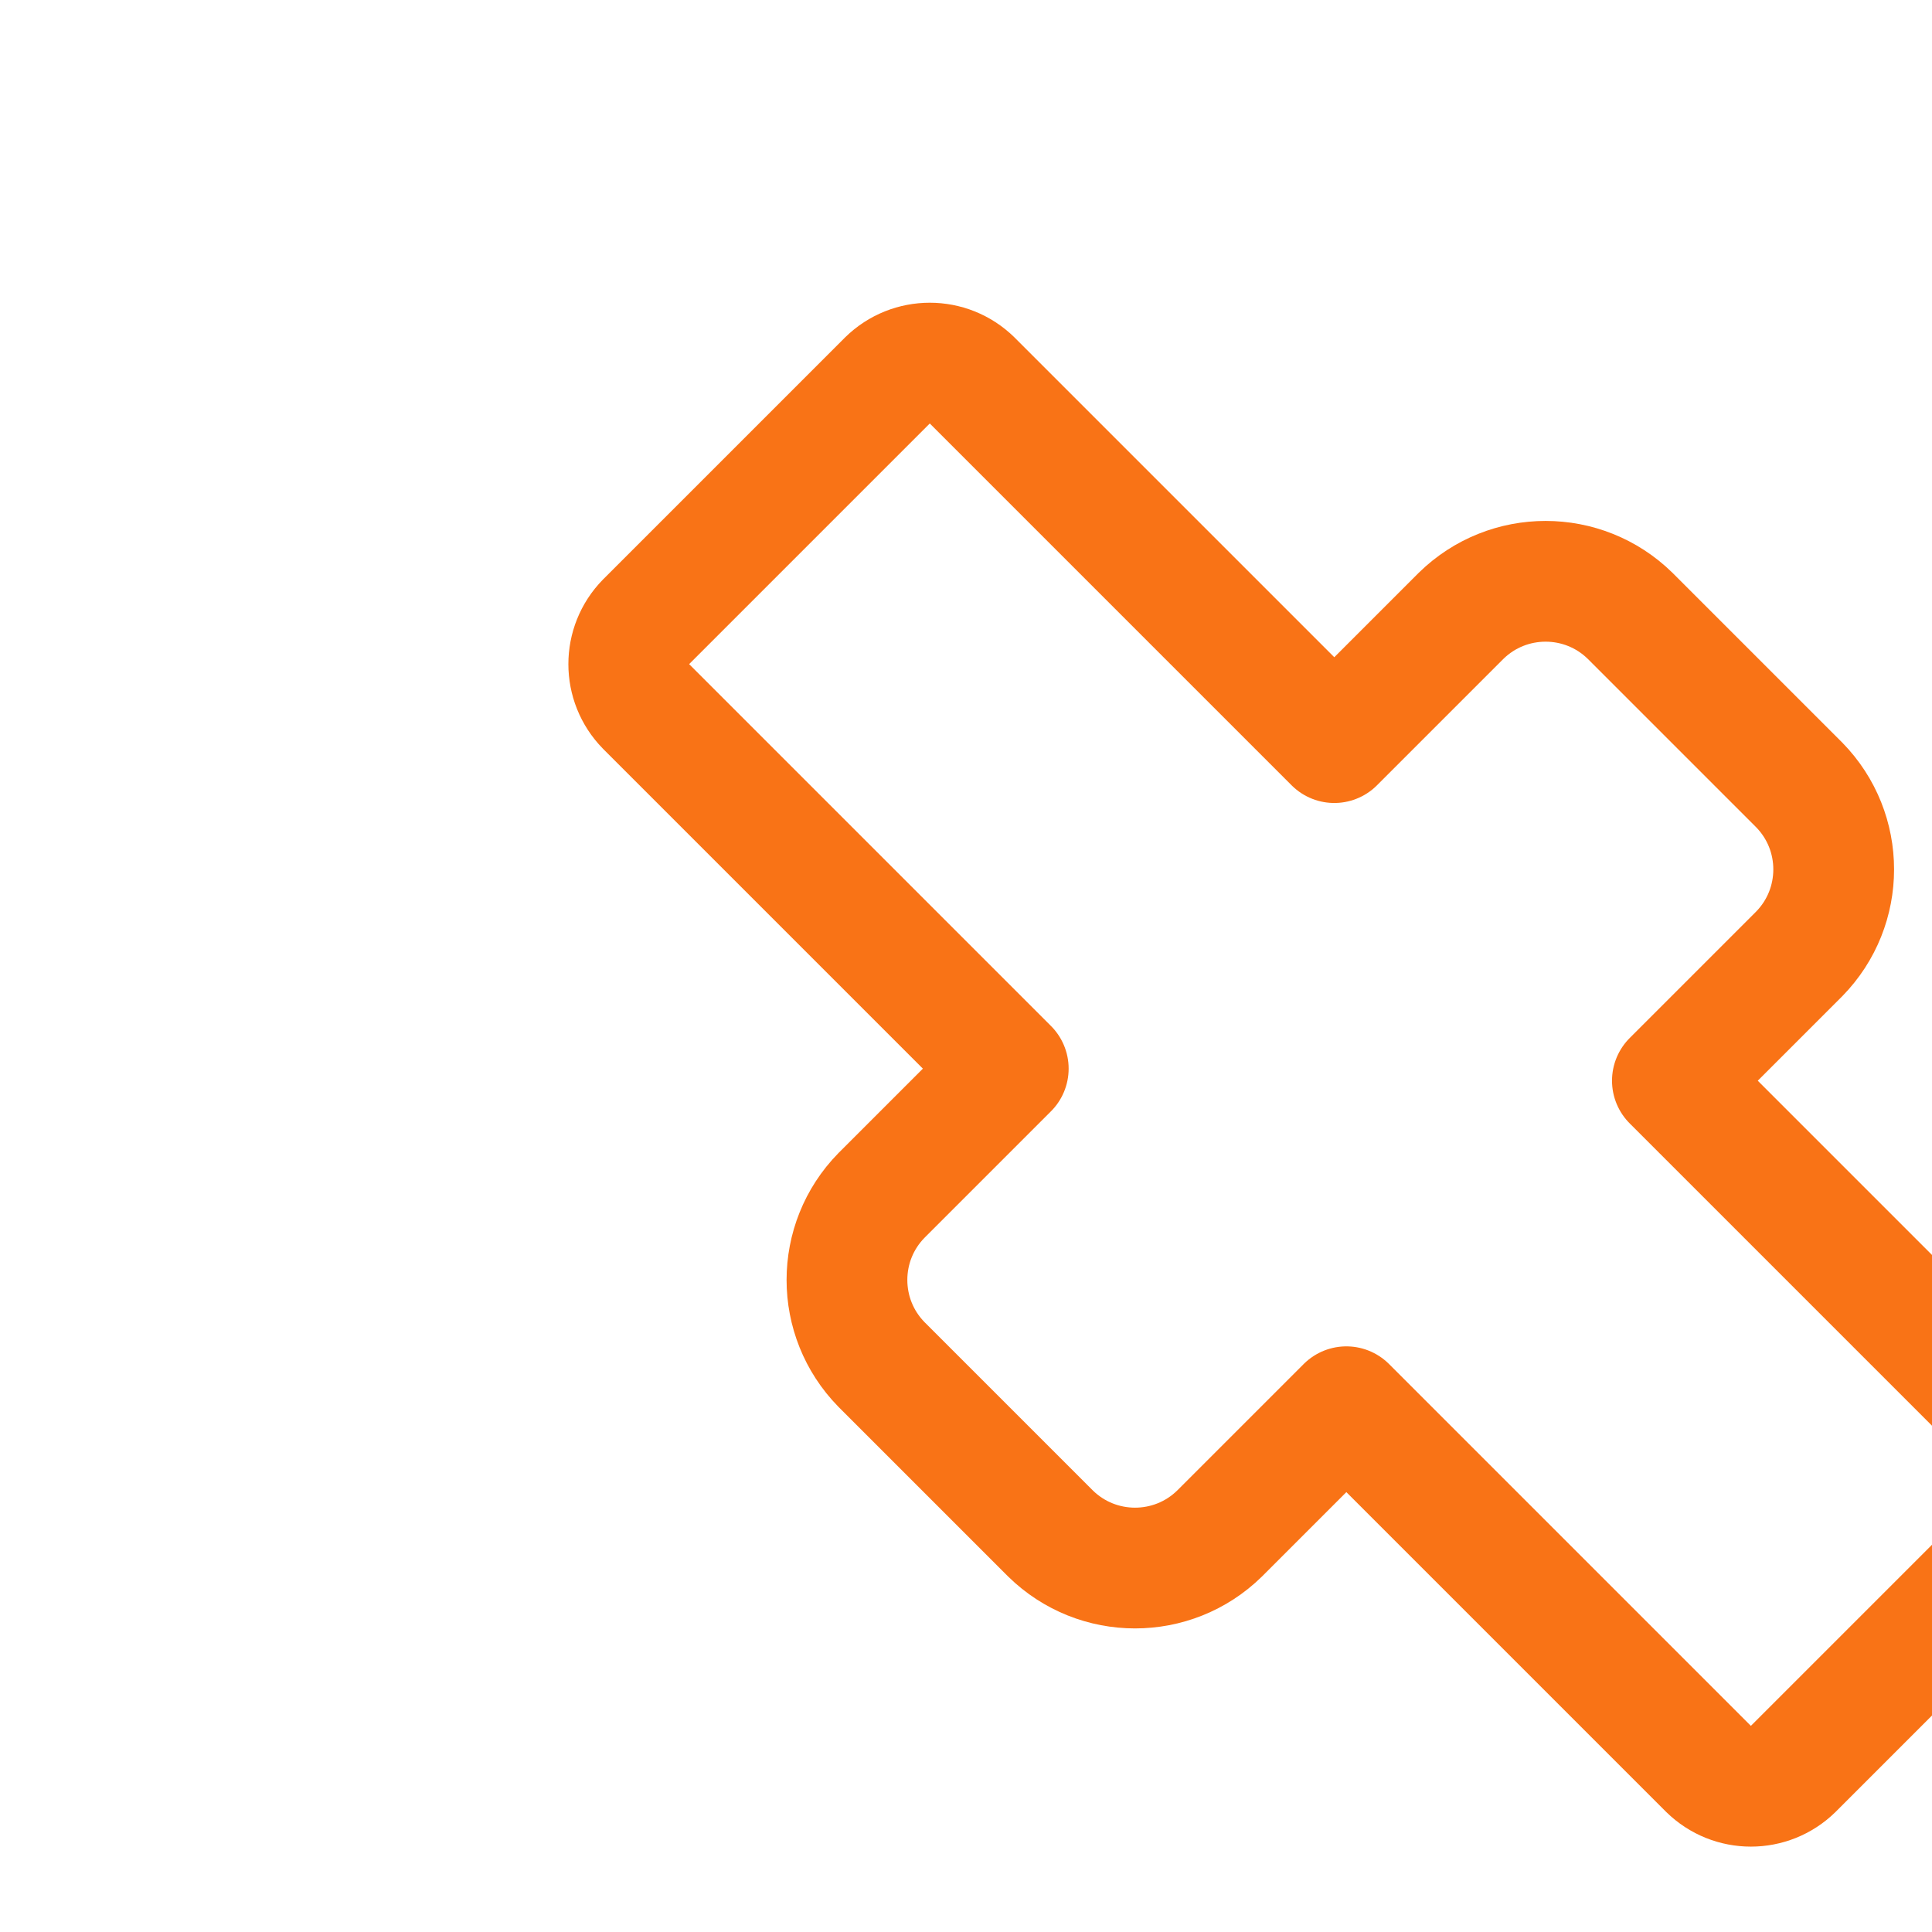
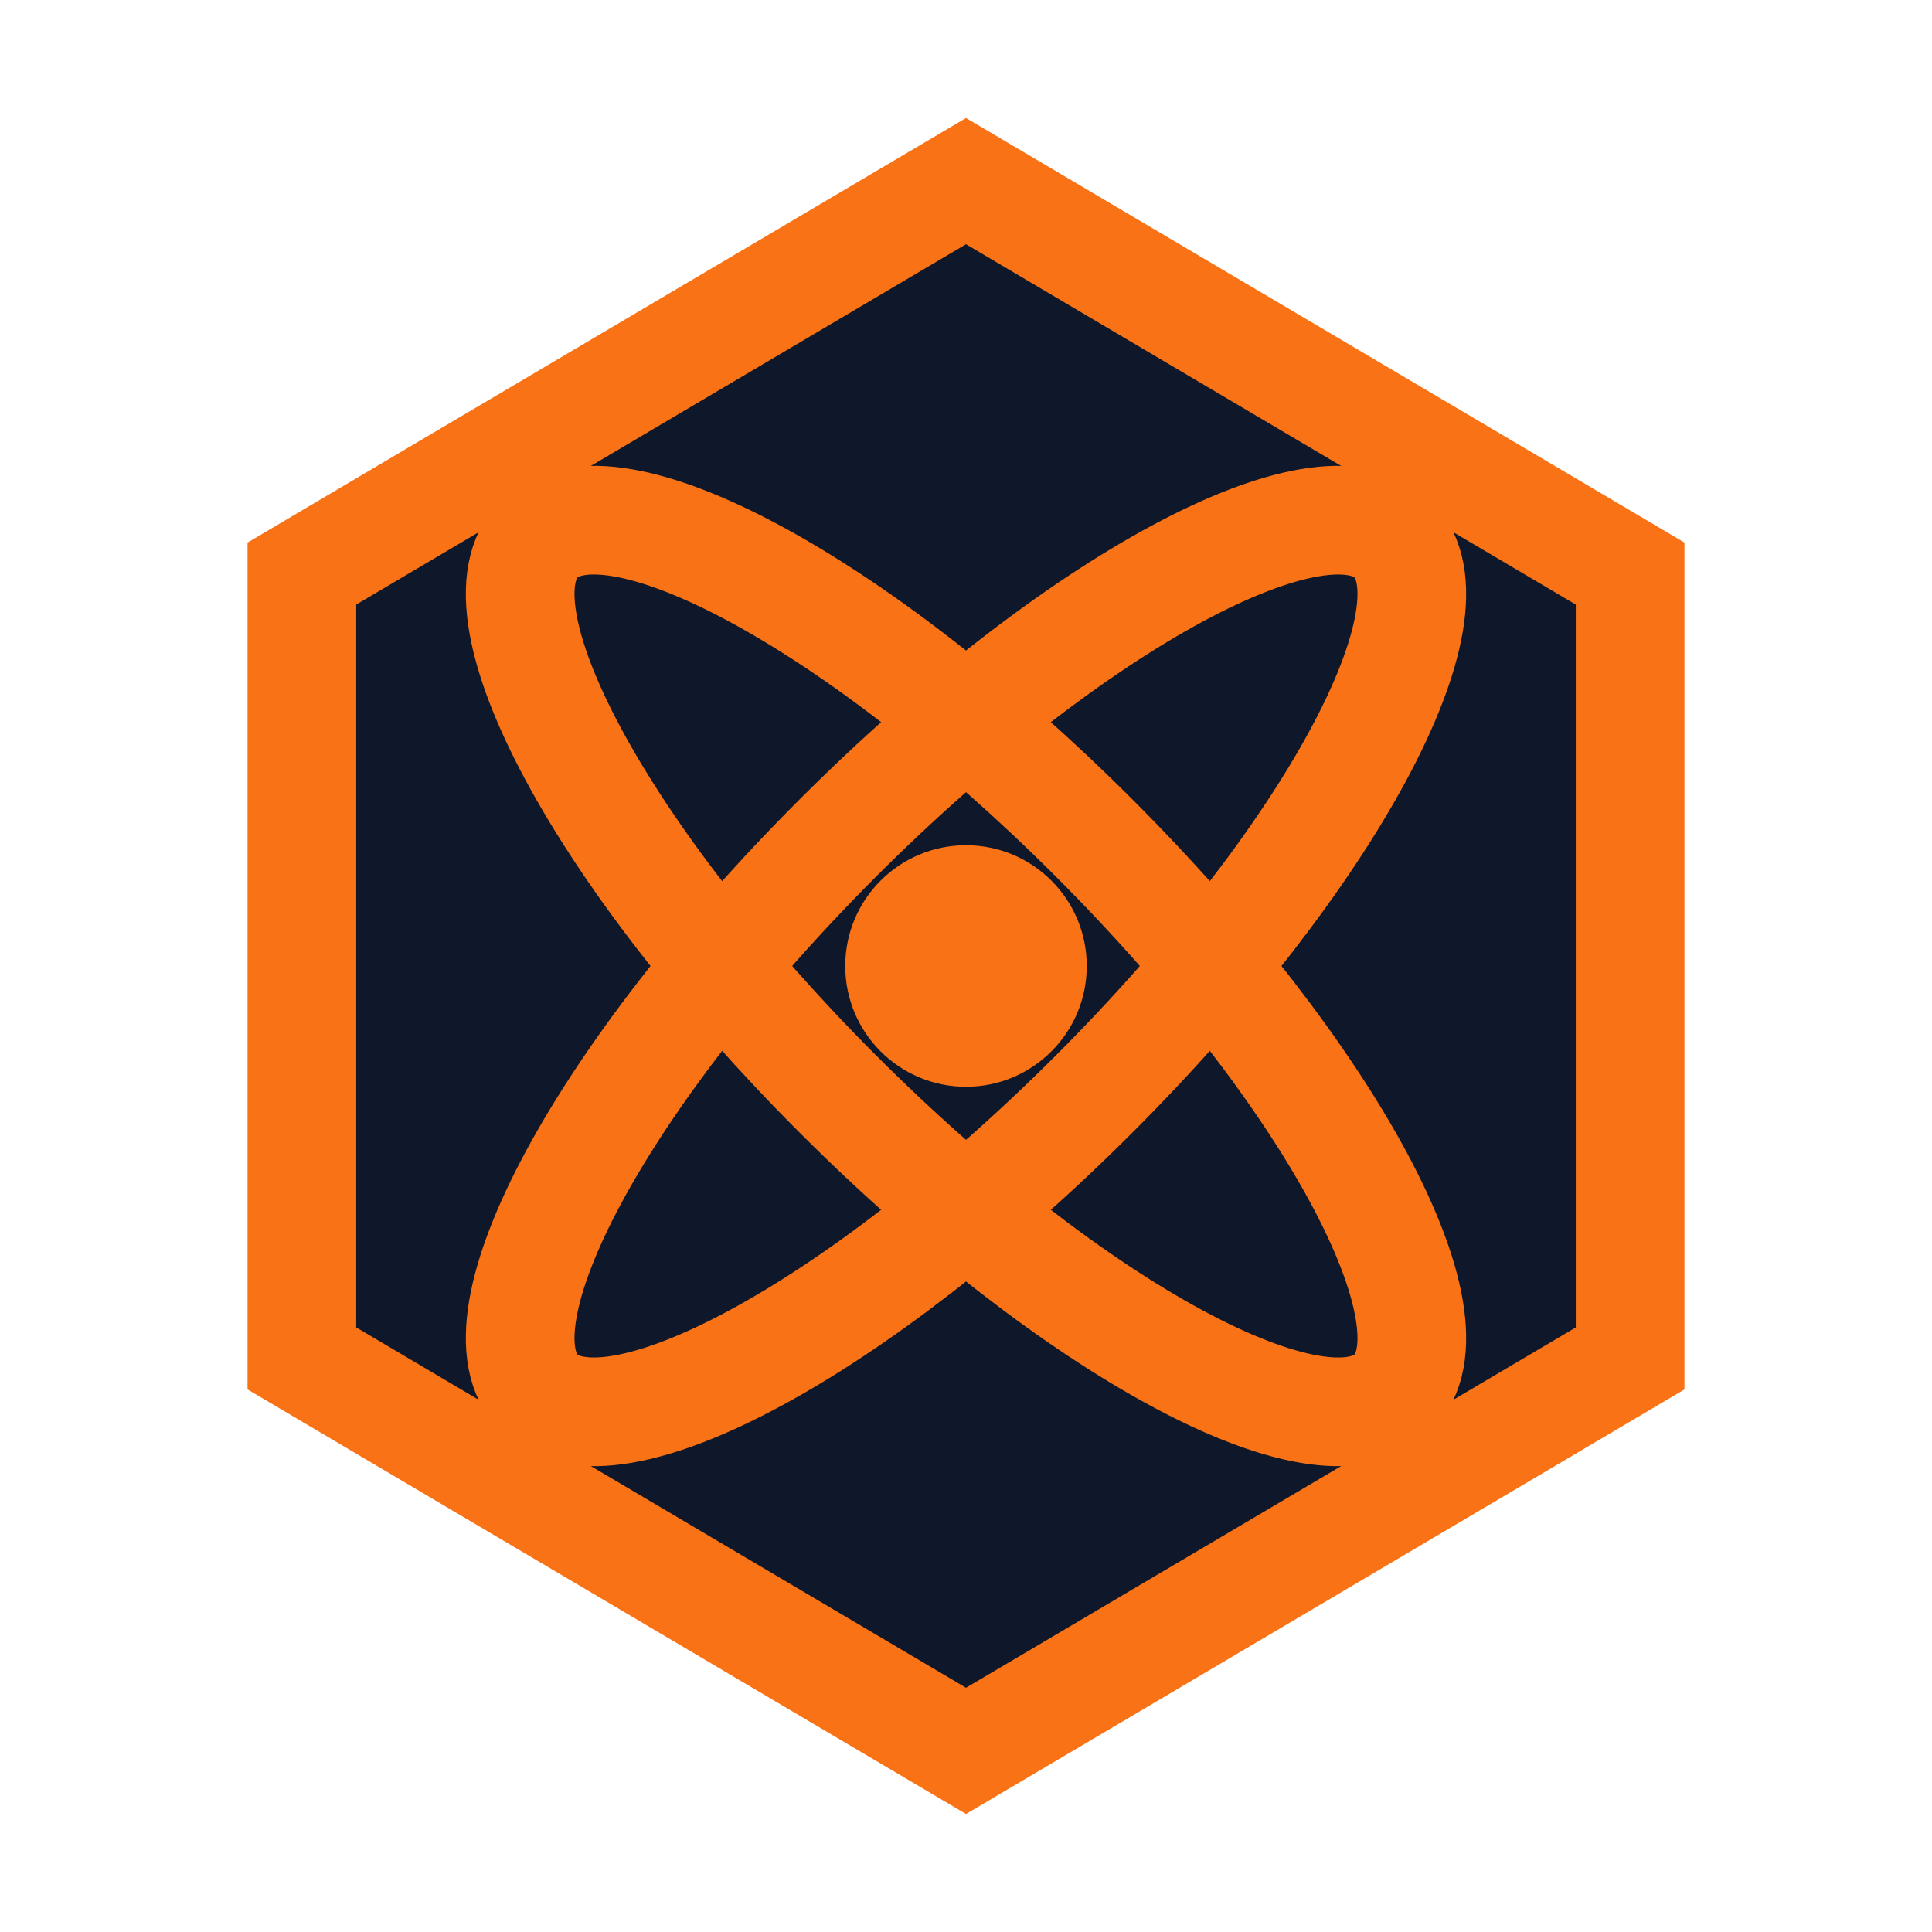
- <svg xmlns="http://www.w3.org/2000/svg" viewBox="0 0 32 32" fill="none" stroke="#f97316" stroke-width="2" stroke-linecap="round" stroke-linejoin="round">
-   <path d="M14.7 6.3a1 1 0 0 1 1.4 0l6 6 2.1-2.1a2 2 0 0 1 2.8 0l2.8 2.8a2 2 0 0 1 0 2.8l-2.1 2.1 6 6a1 1 0 0 1 0 1.4l-4 4a1 1 0 0 1-1.4 0l-6-6-2.1 2.1a2 2 0 0 1-2.8 0l-2.8-2.8a2 2 0 0 1 0-2.8l2.1-2.1-6-6a1 1 0 0 1 0-1.4l4-4z" />
+ <svg xmlns="http://www.w3.org/2000/svg" viewBox="0 0 32 32" fill="none">
+   <path d="M16 3 L27 9.5 L27 22.5 L16 29 L5 22.5 L5 9.5 Z" stroke="#f97316" stroke-width="1.8" fill="#0f172a" />
+   <ellipse cx="16" cy="16" rx="10" ry="3" transform="rotate(-45 16 16)" stroke="#f97316" stroke-width="1.8" fill="none" />
+   <ellipse cx="16" cy="16" rx="10" ry="3" transform="rotate(45 16 16)" stroke="#f97316" stroke-width="1.8" fill="none" />
+   <circle cx="16" cy="16" r="2" fill="#f97316" />
</svg>
